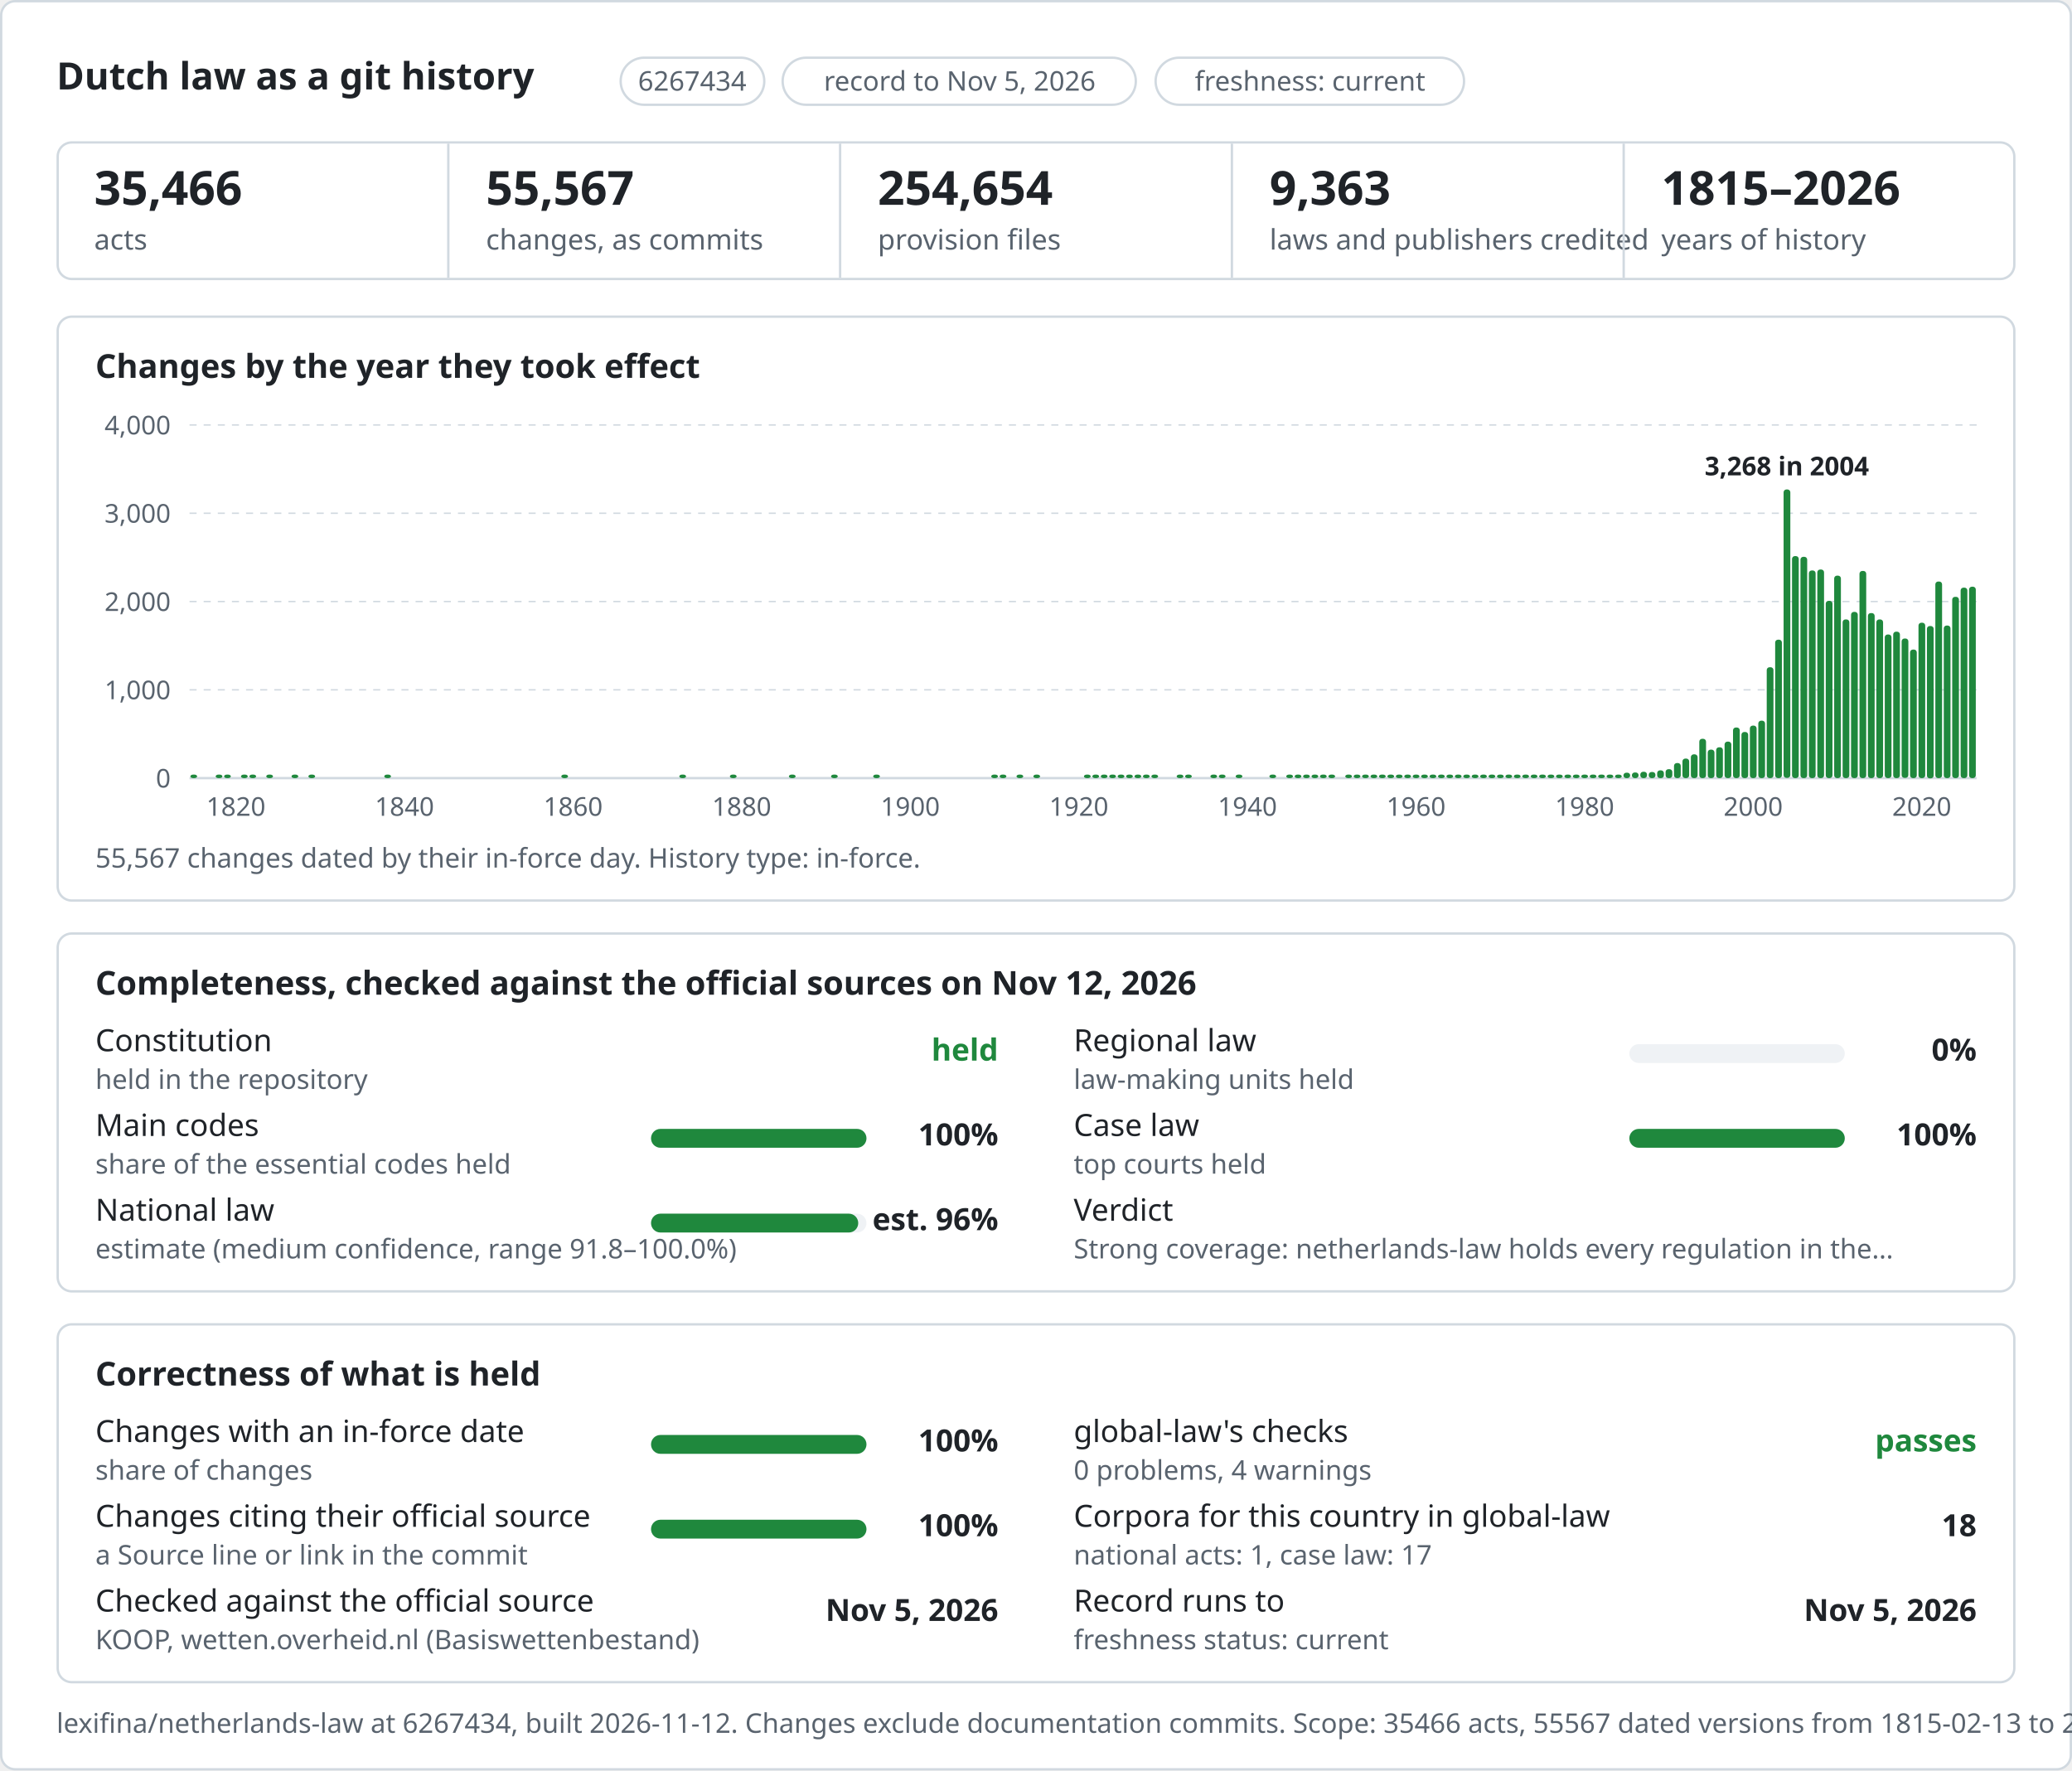
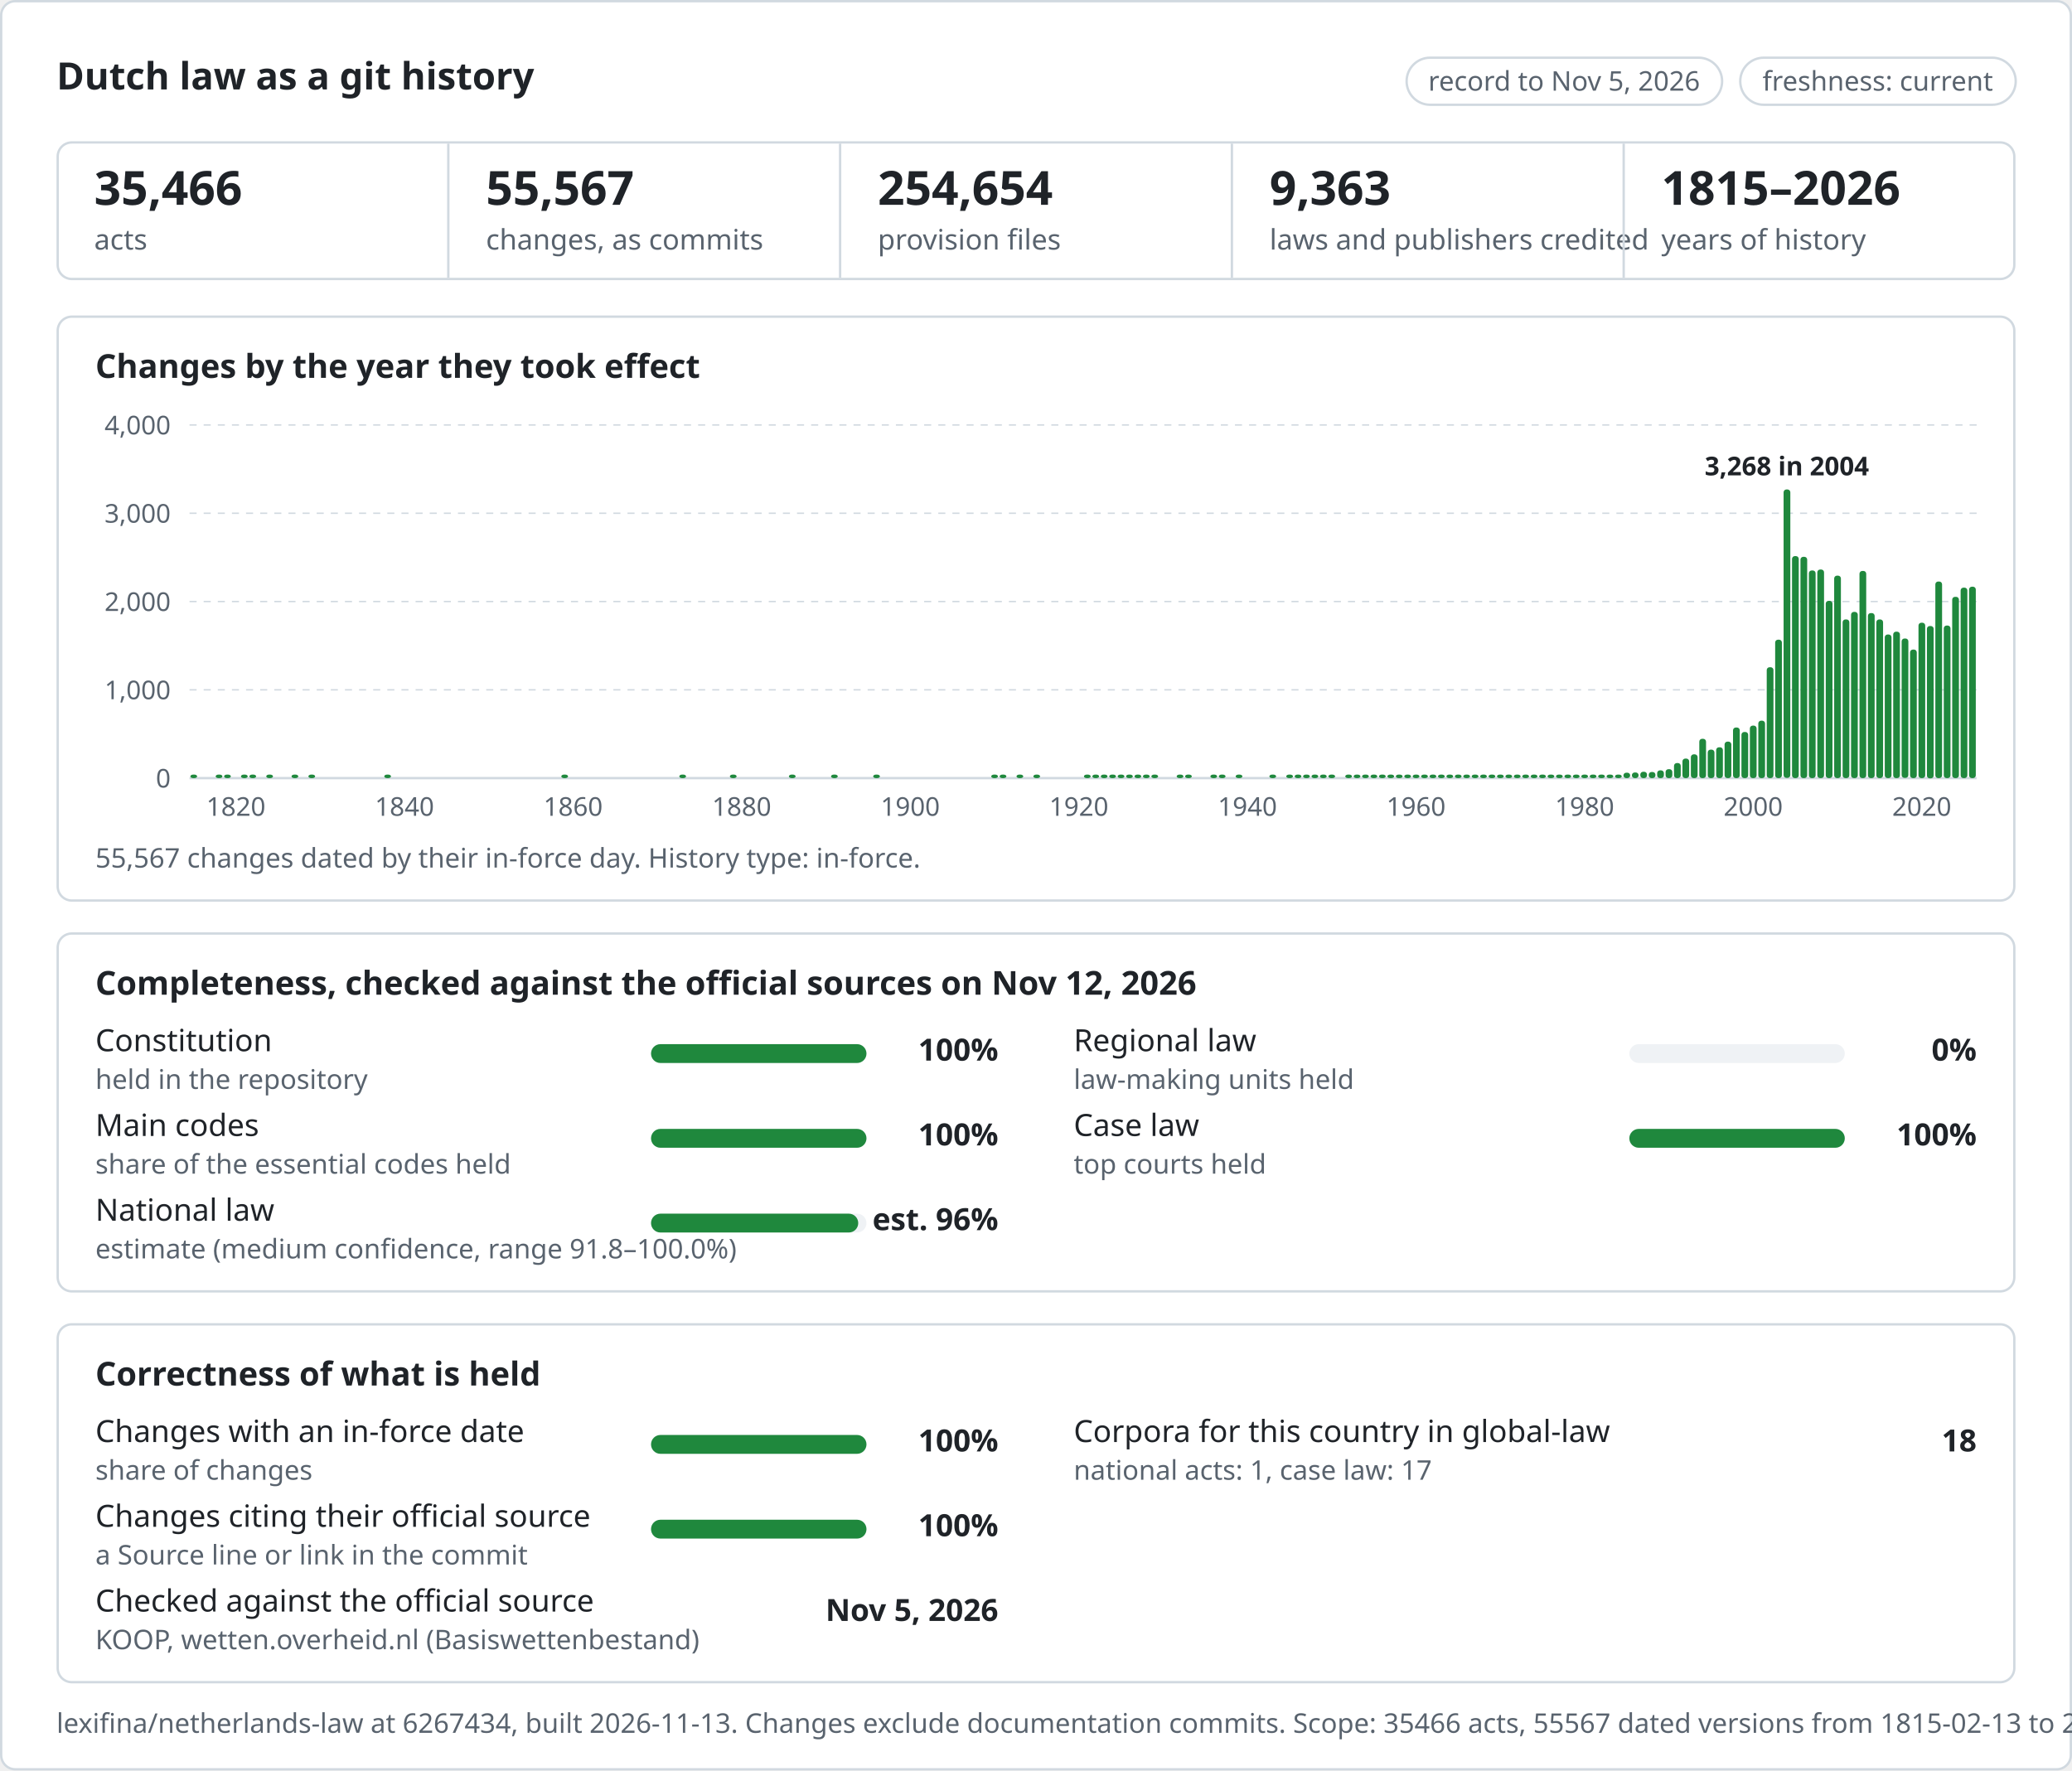
<svg xmlns="http://www.w3.org/2000/svg" width="880" height="752" viewBox="0 0 880 752" font-family="-apple-system,BlinkMacSystemFont,Segoe UI,Noto Sans,Helvetica,Arial,sans-serif">
  <rect x="0.5" y="0.5" width="879" height="751" rx="6" fill="#ffffff" stroke="#d1d9e0" />
  <text x="24" y="38" font-size="16" font-weight="600" fill="#1f2328">Dutch law as a git history</text>
-   <rect x="263.6" y="24.5" width="61" height="20" rx="10" fill="none" stroke="#d1d9e0" />
-   <text x="294.0" y="38.5" font-size="11.5" font-weight="500" text-anchor="middle" fill="#59636e">6267434</text>
-   <rect x="332.4" y="24.5" width="150" height="20" rx="10" fill="none" stroke="#d1d9e0" />
-   <text x="407.6" y="38.5" font-size="11.5" font-weight="500" text-anchor="middle" fill="#59636e">record to Nov 5, 2026</text>
-   <rect x="490.8" y="24.5" width="131" height="20" rx="10" fill="none" stroke="#d1d9e0" />
-   <text x="556.4" y="38.5" font-size="11.5" font-weight="500" text-anchor="middle" fill="#59636e">freshness: current</text>
+   <rect x="597.4" y="24.5" width="134" height="20" rx="10" fill="none" stroke="#d1d9e0" />
+   <text x="664.3" y="38.5" font-size="11.5" font-weight="500" text-anchor="middle" fill="#59636e">record to Nov 5, 2026</text>
+   <rect x="739.1" y="24.5" width="117" height="20" rx="10" fill="none" stroke="#d1d9e0" />
+   <text x="797.5" y="38.5" font-size="11.5" font-weight="500" text-anchor="middle" fill="#59636e">freshness: current</text>
  <rect x="24.5" y="60.5" width="831" height="58" rx="6" fill="#ffffff" stroke="#d1d9e0" />
  <text x="40.0" y="87" font-size="20" font-weight="600" fill="#1f2328">35,466</text>
  <text x="40.0" y="106" font-size="12" fill="#59636e">acts</text>
  <line x1="190.4" y1="61" x2="190.4" y2="118" stroke="#d1d9e0" />
  <text x="206.4" y="87" font-size="20" font-weight="600" fill="#1f2328">55,567</text>
  <text x="206.4" y="106" font-size="12" fill="#59636e">changes, as commits</text>
  <line x1="356.8" y1="61" x2="356.8" y2="118" stroke="#d1d9e0" />
  <text x="372.8" y="87" font-size="20" font-weight="600" fill="#1f2328">254,654</text>
  <text x="372.8" y="106" font-size="12" fill="#59636e">provision files</text>
  <line x1="523.2" y1="61" x2="523.2" y2="118" stroke="#d1d9e0" />
  <text x="539.2" y="87" font-size="20" font-weight="600" fill="#1f2328">9,363</text>
-   <text x="539.2" y="106" font-size="12" fill="#59636e">laws and publishers credited</text>
+   <text x="539.2" y="106" font-size="12" fill="#59636e" textLength="142" lengthAdjust="spacingAndGlyphs">laws and publishers credited</text>
  <line x1="689.6" y1="61" x2="689.6" y2="118" stroke="#d1d9e0" />
  <text x="705.6" y="87" font-size="20" font-weight="600" fill="#1f2328">1815–2026</text>
  <text x="705.6" y="106" font-size="12" fill="#59636e">years of history</text>
  <rect x="24.5" y="134.5" width="831" height="248" rx="6" fill="#ffffff" stroke="#d1d9e0" />
  <text x="40.5" y="160.5" font-size="14" font-weight="600" fill="#1f2328">Changes by the year they took effect</text>
  <line x1="80.5" y1="330.5" x2="839.5" y2="330.5" stroke="#d1d9e0" stroke-width="1" />
  <text x="72.5" y="334.5" font-size="11" text-anchor="end" fill="#59636e">0</text>
  <line x1="80.5" y1="293.0" x2="839.5" y2="293.0" stroke="#d1d9e0" stroke-width="0.6" stroke-dasharray="3 3" />
  <text x="72.5" y="297.0" font-size="11" text-anchor="end" fill="#59636e">1,000</text>
  <line x1="80.5" y1="255.5" x2="839.5" y2="255.5" stroke="#d1d9e0" stroke-width="0.6" stroke-dasharray="3 3" />
  <text x="72.5" y="259.5" font-size="11" text-anchor="end" fill="#59636e">2,000</text>
  <line x1="80.5" y1="218.0" x2="839.5" y2="218.0" stroke="#d1d9e0" stroke-width="0.6" stroke-dasharray="3 3" />
  <text x="72.5" y="222.0" font-size="11" text-anchor="end" fill="#59636e">3,000</text>
  <line x1="80.5" y1="180.5" x2="839.5" y2="180.5" stroke="#d1d9e0" stroke-width="0.6" stroke-dasharray="3 3" />
  <text x="72.5" y="184.5" font-size="11" text-anchor="end" fill="#59636e">4,000</text>
  <rect x="80.86" y="329.0" width="2.86" height="1.5" rx="1.2" fill="#1f883d" />
  <rect x="91.60" y="329.0" width="2.86" height="1.5" rx="1.2" fill="#1f883d" />
  <rect x="95.18" y="329.0" width="2.86" height="1.5" rx="1.2" fill="#1f883d" />
  <text x="100.2" y="346.5" font-size="11" text-anchor="middle" fill="#59636e">1820</text>
  <rect x="102.34" y="329.0" width="2.86" height="1.5" rx="1.2" fill="#1f883d" />
  <rect x="105.92" y="329.0" width="2.86" height="1.5" rx="1.2" fill="#1f883d" />
  <rect x="113.08" y="329.0" width="2.86" height="1.5" rx="1.2" fill="#1f883d" />
  <rect x="123.82" y="329.0" width="2.86" height="1.5" rx="1.2" fill="#1f883d" />
  <rect x="130.98" y="329.0" width="2.86" height="1.5" rx="1.2" fill="#1f883d" />
  <rect x="163.20" y="329.0" width="2.86" height="1.5" rx="1.2" fill="#1f883d" />
  <text x="171.8" y="346.5" font-size="11" text-anchor="middle" fill="#59636e">1840</text>
  <rect x="238.39" y="329.0" width="2.86" height="1.5" rx="1.2" fill="#1f883d" />
  <text x="243.4" y="346.5" font-size="11" text-anchor="middle" fill="#59636e">1860</text>
  <rect x="288.51" y="329.0" width="2.86" height="1.5" rx="1.2" fill="#1f883d" />
  <rect x="309.99" y="329.0" width="2.86" height="1.5" rx="1.2" fill="#1f883d" />
  <text x="315.0" y="346.5" font-size="11" text-anchor="middle" fill="#59636e">1880</text>
  <rect x="335.05" y="329.0" width="2.86" height="1.5" rx="1.2" fill="#1f883d" />
  <rect x="352.95" y="329.0" width="2.86" height="1.5" rx="1.2" fill="#1f883d" />
  <rect x="370.85" y="329.0" width="2.86" height="1.5" rx="1.2" fill="#1f883d" />
  <text x="386.6" y="346.5" font-size="11" text-anchor="middle" fill="#59636e">1900</text>
  <rect x="420.98" y="329.0" width="2.86" height="1.5" rx="1.2" fill="#1f883d" />
  <rect x="424.56" y="329.0" width="2.86" height="1.5" rx="1.2" fill="#1f883d" />
  <rect x="431.72" y="329.0" width="2.86" height="1.5" rx="1.2" fill="#1f883d" />
  <rect x="438.88" y="329.0" width="2.86" height="1.5" rx="1.2" fill="#1f883d" />
  <text x="458.2" y="346.5" font-size="11" text-anchor="middle" fill="#59636e">1920</text>
  <rect x="460.36" y="329.0" width="2.86" height="1.5" rx="1.2" fill="#1f883d" />
  <rect x="463.94" y="329.0" width="2.86" height="1.5" rx="1.2" fill="#1f883d" />
  <rect x="467.52" y="329.0" width="2.86" height="1.5" rx="1.2" fill="#1f883d" />
  <rect x="471.10" y="329.0" width="2.86" height="1.5" rx="1.2" fill="#1f883d" />
  <rect x="474.68" y="329.0" width="2.86" height="1.5" rx="1.2" fill="#1f883d" />
  <rect x="478.26" y="329.0" width="2.86" height="1.5" rx="1.2" fill="#1f883d" />
  <rect x="481.84" y="329.0" width="2.86" height="1.5" rx="1.2" fill="#1f883d" />
  <rect x="485.42" y="329.0" width="2.86" height="1.5" rx="1.2" fill="#1f883d" />
  <rect x="489.00" y="329.0" width="2.86" height="1.5" rx="1.2" fill="#1f883d" />
  <rect x="499.74" y="329.0" width="2.86" height="1.5" rx="1.2" fill="#1f883d" />
  <rect x="503.32" y="329.0" width="2.86" height="1.5" rx="1.2" fill="#1f883d" />
  <rect x="514.06" y="329.0" width="2.86" height="1.5" rx="1.2" fill="#1f883d" />
  <rect x="517.64" y="329.0" width="2.86" height="1.5" rx="1.2" fill="#1f883d" />
  <rect x="524.80" y="329.0" width="2.86" height="1.5" rx="1.2" fill="#1f883d" />
  <text x="529.8" y="346.5" font-size="11" text-anchor="middle" fill="#59636e">1940</text>
  <rect x="539.12" y="329.0" width="2.86" height="1.5" rx="1.2" fill="#1f883d" />
  <rect x="546.28" y="329.0" width="2.86" height="1.5" rx="1.2" fill="#1f883d" />
  <rect x="549.86" y="329.0" width="2.86" height="1.5" rx="1.2" fill="#1f883d" />
  <rect x="553.44" y="329.0" width="2.86" height="1.5" rx="1.2" fill="#1f883d" />
  <rect x="557.02" y="329.0" width="2.86" height="1.5" rx="1.2" fill="#1f883d" />
  <rect x="560.60" y="329.0" width="2.86" height="1.5" rx="1.2" fill="#1f883d" />
  <rect x="564.18" y="329.0" width="2.86" height="1.5" rx="1.2" fill="#1f883d" />
  <rect x="571.34" y="329.0" width="2.86" height="1.5" rx="1.2" fill="#1f883d" />
  <rect x="574.92" y="329.0" width="2.86" height="1.5" rx="1.2" fill="#1f883d" />
  <rect x="578.50" y="329.0" width="2.86" height="1.5" rx="1.2" fill="#1f883d" />
  <rect x="582.08" y="329.0" width="2.86" height="1.5" rx="1.2" fill="#1f883d" />
  <rect x="585.66" y="329.0" width="2.86" height="1.5" rx="1.2" fill="#1f883d" />
  <rect x="589.24" y="329.0" width="2.86" height="1.5" rx="1.2" fill="#1f883d" />
  <rect x="592.83" y="329.0" width="2.86" height="1.5" rx="1.2" fill="#1f883d" />
  <rect x="596.41" y="329.0" width="2.86" height="1.5" rx="1.2" fill="#1f883d" />
  <rect x="599.99" y="329.0" width="2.86" height="1.5" rx="1.2" fill="#1f883d" />
  <text x="601.4" y="346.5" font-size="11" text-anchor="middle" fill="#59636e">1960</text>
  <rect x="603.57" y="329.0" width="2.86" height="1.5" rx="1.2" fill="#1f883d" />
  <rect x="607.15" y="329.0" width="2.86" height="1.5" rx="1.2" fill="#1f883d" />
  <rect x="610.73" y="329.0" width="2.86" height="1.5" rx="1.2" fill="#1f883d" />
  <rect x="614.31" y="329.0" width="2.86" height="1.5" rx="1.2" fill="#1f883d" />
  <rect x="617.89" y="329.0" width="2.86" height="1.5" rx="1.2" fill="#1f883d" />
  <rect x="621.47" y="329.0" width="2.86" height="1.5" rx="1.2" fill="#1f883d" />
  <rect x="625.05" y="329.0" width="2.86" height="1.5" rx="1.2" fill="#1f883d" />
  <rect x="628.63" y="329.0" width="2.86" height="1.5" rx="1.2" fill="#1f883d" />
  <rect x="632.21" y="329.0" width="2.86" height="1.5" rx="1.2" fill="#1f883d" />
  <rect x="635.79" y="329.0" width="2.86" height="1.5" rx="1.2" fill="#1f883d" />
  <rect x="639.37" y="329.0" width="2.86" height="1.5" rx="1.2" fill="#1f883d" />
  <rect x="642.95" y="329.0" width="2.86" height="1.5" rx="1.2" fill="#1f883d" />
  <rect x="646.53" y="329.0" width="2.86" height="1.5" rx="1.2" fill="#1f883d" />
  <rect x="650.11" y="329.0" width="2.86" height="1.5" rx="1.2" fill="#1f883d" />
  <rect x="653.69" y="329.0" width="2.86" height="1.5" rx="1.2" fill="#1f883d" />
  <rect x="657.27" y="329.0" width="2.86" height="1.5" rx="1.2" fill="#1f883d" />
  <rect x="660.85" y="329.0" width="2.86" height="1.5" rx="1.2" fill="#1f883d" />
  <rect x="664.43" y="329.0" width="2.86" height="1.5" rx="1.2" fill="#1f883d" />
  <rect x="668.01" y="329.0" width="2.86" height="1.5" rx="1.2" fill="#1f883d" />
  <rect x="671.59" y="329.0" width="2.86" height="1.5" rx="1.2" fill="#1f883d" />
  <text x="673.0" y="346.5" font-size="11" text-anchor="middle" fill="#59636e">1980</text>
  <rect x="675.17" y="329.0" width="2.86" height="1.5" rx="1.2" fill="#1f883d" />
  <rect x="678.75" y="329.0" width="2.86" height="1.5" rx="1.2" fill="#1f883d" />
  <rect x="682.33" y="329.0" width="2.86" height="1.5" rx="1.2" fill="#1f883d" />
  <rect x="685.91" y="329.0" width="2.86" height="1.5" rx="1.2" fill="#1f883d" />
  <rect x="689.49" y="328.2" width="2.86" height="2.3" rx="1.2" fill="#1f883d" />
  <rect x="693.07" y="328.1" width="2.86" height="2.4" rx="1.2" fill="#1f883d" />
  <rect x="696.65" y="327.8" width="2.86" height="2.7" rx="1.2" fill="#1f883d" />
  <rect x="700.23" y="327.9" width="2.86" height="2.6" rx="1.2" fill="#1f883d" />
  <rect x="703.81" y="327.2" width="2.86" height="3.3" rx="1.2" fill="#1f883d" />
  <rect x="707.39" y="326.7" width="2.86" height="3.8" rx="1.2" fill="#1f883d" />
  <rect x="710.97" y="324.1" width="2.86" height="6.4" rx="1.2" fill="#1f883d" />
  <rect x="714.55" y="322.2" width="2.86" height="8.3" rx="1.2" fill="#1f883d" />
  <rect x="718.13" y="320.4" width="2.86" height="10.1" rx="1.2" fill="#1f883d" />
  <rect x="721.71" y="313.8" width="2.86" height="16.7" rx="1.2" fill="#1f883d" />
  <rect x="725.29" y="318.4" width="2.86" height="12.1" rx="1.2" fill="#1f883d" />
  <rect x="728.87" y="317.4" width="2.86" height="13.1" rx="1.2" fill="#1f883d" />
  <rect x="732.45" y="315.0" width="2.86" height="15.5" rx="1.2" fill="#1f883d" />
  <rect x="736.03" y="309.0" width="2.86" height="21.5" rx="1.2" fill="#1f883d" />
  <rect x="739.61" y="310.9" width="2.86" height="19.6" rx="1.2" fill="#1f883d" />
  <rect x="743.19" y="308.2" width="2.86" height="22.3" rx="1.2" fill="#1f883d" />
  <text x="744.6" y="346.5" font-size="11" text-anchor="middle" fill="#59636e">2000</text>
  <rect x="746.77" y="306.1" width="2.86" height="24.4" rx="1.2" fill="#1f883d" />
  <rect x="750.35" y="283.4" width="2.86" height="47.1" rx="1.2" fill="#1f883d" />
  <rect x="753.93" y="271.7" width="2.86" height="58.8" rx="1.2" fill="#1f883d" />
  <rect x="757.51" y="207.9" width="2.86" height="122.5" rx="1.2" fill="#1f883d" />
  <text x="758.9" y="201.9" font-size="11" font-weight="600" text-anchor="middle" fill="#1f2328">3,268 in 2004</text>
  <rect x="761.09" y="236.2" width="2.86" height="94.3" rx="1.2" fill="#1f883d" />
  <rect x="764.67" y="236.5" width="2.86" height="94.0" rx="1.2" fill="#1f883d" />
  <rect x="768.25" y="242.3" width="2.86" height="88.2" rx="1.2" fill="#1f883d" />
  <rect x="771.83" y="241.9" width="2.86" height="88.6" rx="1.2" fill="#1f883d" />
  <rect x="775.41" y="255.2" width="2.86" height="75.3" rx="1.2" fill="#1f883d" />
  <rect x="778.99" y="244.5" width="2.86" height="86.0" rx="1.2" fill="#1f883d" />
  <rect x="782.58" y="263.1" width="2.86" height="67.4" rx="1.2" fill="#1f883d" />
  <rect x="786.16" y="259.9" width="2.86" height="70.6" rx="1.2" fill="#1f883d" />
  <rect x="789.74" y="242.5" width="2.86" height="88.0" rx="1.2" fill="#1f883d" />
  <rect x="793.32" y="260.4" width="2.86" height="70.1" rx="1.2" fill="#1f883d" />
  <rect x="796.90" y="263.1" width="2.86" height="67.4" rx="1.2" fill="#1f883d" />
  <rect x="800.48" y="269.5" width="2.86" height="61.0" rx="1.2" fill="#1f883d" />
  <rect x="804.06" y="268.3" width="2.86" height="62.2" rx="1.2" fill="#1f883d" />
  <rect x="807.64" y="271.2" width="2.86" height="59.2" rx="1.2" fill="#1f883d" />
  <rect x="811.22" y="275.9" width="2.86" height="54.6" rx="1.2" fill="#1f883d" />
  <rect x="814.80" y="264.5" width="2.86" height="66.0" rx="1.2" fill="#1f883d" />
  <text x="816.2" y="346.5" font-size="11" text-anchor="middle" fill="#59636e">2020</text>
  <rect x="818.38" y="265.9" width="2.86" height="64.7" rx="1.2" fill="#1f883d" />
  <rect x="821.96" y="247.0" width="2.86" height="83.5" rx="1.2" fill="#1f883d" />
  <rect x="825.54" y="265.7" width="2.86" height="64.8" rx="1.2" fill="#1f883d" />
  <rect x="829.12" y="253.5" width="2.86" height="77.0" rx="1.2" fill="#1f883d" />
  <rect x="832.70" y="249.6" width="2.86" height="80.9" rx="1.2" fill="#1f883d" />
  <rect x="836.28" y="249.2" width="2.86" height="81.3" rx="1.2" fill="#1f883d" />
  <text x="40.5" y="368.5" font-size="11.5" fill="#59636e">55,567 changes dated by their in-force day. History type: in-force.</text>
  <rect x="24.5" y="396.5" width="831" height="152" rx="6" fill="#ffffff" stroke="#d1d9e0" />
  <text x="40.5" y="422.5" font-size="14" font-weight="600" fill="#1f2328">Completeness, checked against the official sources on Nov 12, 2026</text>
  <text x="40.5" y="446.5" font-size="13" fill="#1f2328">Constitution</text>
  <text x="40.5" y="462.5" font-size="11.5" fill="#59636e">held in the repository</text>
-   <text x="424.0" y="450.5" font-size="13" font-weight="600" text-anchor="end" fill="#1f883d">held</text>
+   <g>
+     <rect x="276.5" y="443.5" width="91.5" height="8" rx="4" fill="#eff2f5" />
+     <rect x="276.5" y="443.5" width="91.5" height="8" rx="4" fill="#1f883d" />
+   </g>
+   <text x="424.0" y="450.5" font-size="13" font-weight="600" text-anchor="end" fill="#1f2328">100%</text>
  <text x="40.5" y="482.5" font-size="13" fill="#1f2328">Main codes</text>
  <text x="40.5" y="498.5" font-size="11.5" fill="#59636e">share of the essential codes held</text>
  <g>
    <rect x="276.5" y="479.5" width="91.5" height="8" rx="4" fill="#eff2f5" />
    <rect x="276.5" y="479.5" width="91.5" height="8" rx="4" fill="#1f883d" />
  </g>
  <text x="424.0" y="486.5" font-size="13" font-weight="600" text-anchor="end" fill="#1f2328">100%</text>
  <text x="40.5" y="518.5" font-size="13" fill="#1f2328">National law</text>
  <text x="40.5" y="534.5" font-size="11.5" fill="#59636e">estimate (medium confidence, range 91.8–100.0%)</text>
  <g>
    <rect x="276.5" y="515.5" width="91.5" height="8" rx="4" fill="#eff2f5" />
    <rect x="276.5" y="515.5" width="88.0" height="8" rx="4" fill="#1f883d" />
  </g>
  <text x="424.0" y="522.5" font-size="13" font-weight="600" text-anchor="end" fill="#1f2328">est. 96%</text>
  <text x="456.0" y="446.5" font-size="13" fill="#1f2328">Regional law</text>
  <text x="456.0" y="462.5" font-size="11.5" fill="#59636e">law-making units held</text>
  <g>
    <rect x="692.0" y="443.5" width="91.5" height="8" rx="4" fill="#eff2f5" />
  </g>
  <text x="839.5" y="450.5" font-size="13" font-weight="600" text-anchor="end" fill="#1f2328">0%</text>
  <text x="456.0" y="482.5" font-size="13" fill="#1f2328">Case law</text>
  <text x="456.0" y="498.5" font-size="11.5" fill="#59636e">top courts held</text>
  <g>
    <rect x="692.0" y="479.5" width="91.5" height="8" rx="4" fill="#eff2f5" />
    <rect x="692.0" y="479.5" width="91.5" height="8" rx="4" fill="#1f883d" />
  </g>
  <text x="839.5" y="486.5" font-size="13" font-weight="600" text-anchor="end" fill="#1f2328">100%</text>
-   <text x="456.0" y="518.5" font-size="13" fill="#1f2328">Verdict</text>
-   <text x="456.0" y="534.5" font-size="11.5" fill="#59636e">Strong coverage: netherlands-law holds every regulation in the…</text>
-   <text x="839.5" y="522.5" font-size="13" font-weight="600" text-anchor="end" fill="#59636e" />
  <rect x="24.5" y="562.5" width="831" height="152" rx="6" fill="#ffffff" stroke="#d1d9e0" />
  <text x="40.5" y="588.5" font-size="14" font-weight="600" fill="#1f2328">Correctness of what is held</text>
  <text x="40.5" y="612.5" font-size="13" fill="#1f2328">Changes with an in-force date</text>
  <text x="40.5" y="628.5" font-size="11.5" fill="#59636e">share of changes</text>
  <g>
    <rect x="276.5" y="609.5" width="91.5" height="8" rx="4" fill="#eff2f5" />
    <rect x="276.5" y="609.5" width="91.5" height="8" rx="4" fill="#1f883d" />
  </g>
  <text x="424.0" y="616.5" font-size="13" font-weight="600" text-anchor="end" fill="#1f2328">100%</text>
  <text x="40.5" y="648.5" font-size="13" fill="#1f2328">Changes citing their official source</text>
  <text x="40.5" y="664.5" font-size="11.5" fill="#59636e">a Source line or link in the commit</text>
  <g>
    <rect x="276.5" y="645.5" width="91.5" height="8" rx="4" fill="#eff2f5" />
    <rect x="276.5" y="645.5" width="91.5" height="8" rx="4" fill="#1f883d" />
  </g>
  <text x="424.0" y="652.5" font-size="13" font-weight="600" text-anchor="end" fill="#1f2328">100%</text>
  <text x="40.5" y="684.5" font-size="13" fill="#1f2328">Checked against the official source</text>
  <text x="40.5" y="700.5" font-size="11.5" fill="#59636e">KOOP, wetten.overheid.nl (Basiswettenbestand)</text>
  <text x="424.0" y="688.5" font-size="13" font-weight="600" text-anchor="end" fill="#1f2328">Nov 5, 2026</text>
-   <text x="456.0" y="612.5" font-size="13" fill="#1f2328">global-law's checks</text>
-   <text x="456.0" y="628.5" font-size="11.5" fill="#59636e">0 problems, 4 warnings</text>
-   <text x="839.5" y="616.5" font-size="13" font-weight="600" text-anchor="end" fill="#1f883d">passes</text>
-   <text x="456.0" y="648.5" font-size="13" fill="#1f2328">Corpora for this country in global-law</text>
-   <text x="456.0" y="664.5" font-size="11.5" fill="#59636e">national acts: 1, case law: 17</text>
-   <text x="839.5" y="652.5" font-size="13" font-weight="600" text-anchor="end" fill="#1f2328">18</text>
-   <text x="456.0" y="684.5" font-size="13" fill="#1f2328">Record runs to</text>
-   <text x="456.0" y="700.5" font-size="11.5" fill="#59636e">freshness status: current</text>
-   <text x="839.5" y="688.5" font-size="13" font-weight="600" text-anchor="end" fill="#1f2328">Nov 5, 2026</text>
-   <text x="24" y="736" font-size="11.5" fill="#59636e">lexifina/netherlands-law at 6267434, built 2026-11-12. Changes exclude documentation commits. Scope: 35466 acts, 55567 dated versions from 1815-02-13 to 2026-11-02</text>
+   <text x="456.0" y="612.5" font-size="13" fill="#1f2328">Corpora for this country in global-law</text>
+   <text x="456.0" y="628.5" font-size="11.5" fill="#59636e">national acts: 1, case law: 17</text>
+   <text x="839.5" y="616.5" font-size="13" font-weight="600" text-anchor="end" fill="#1f2328">18</text>
+   <text x="24" y="736" font-size="11.5" fill="#59636e" textLength="832" lengthAdjust="spacingAndGlyphs">lexifina/netherlands-law at 6267434, built 2026-11-13. Changes exclude documentation commits. Scope: 35466 acts, 55567 dated versions from 1815-02-13 to 2026-11-02</text>
</svg>
